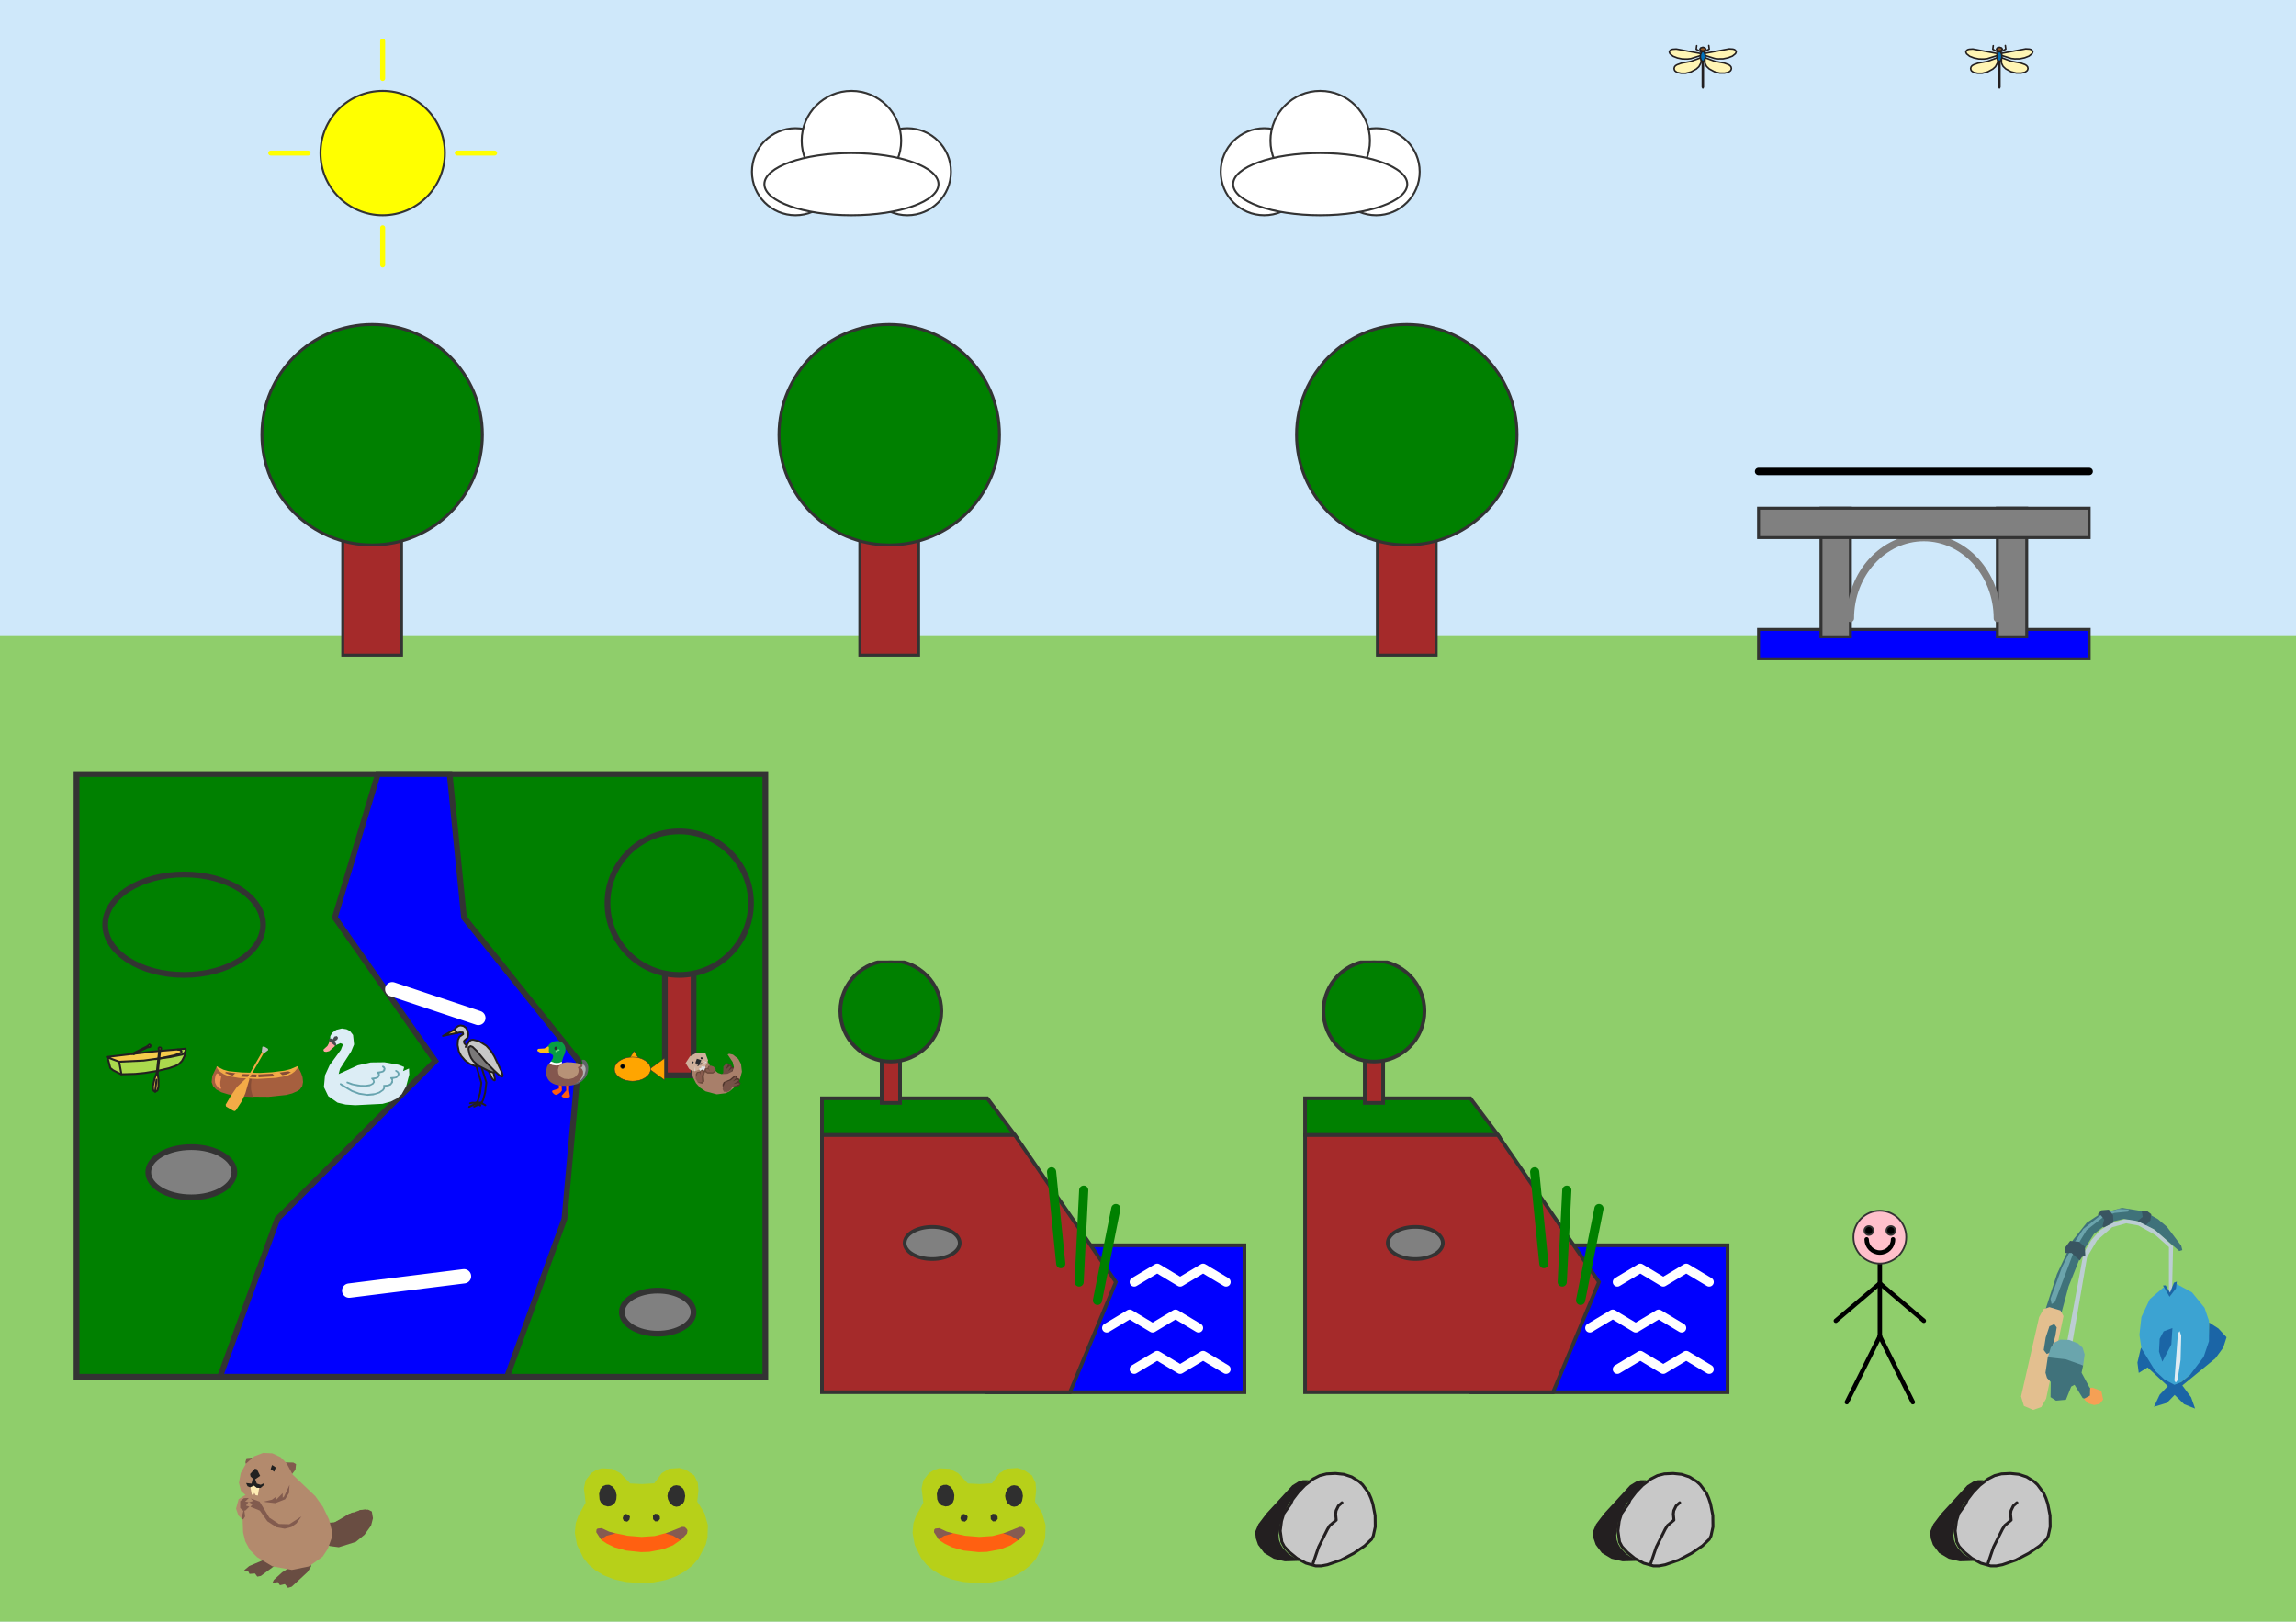
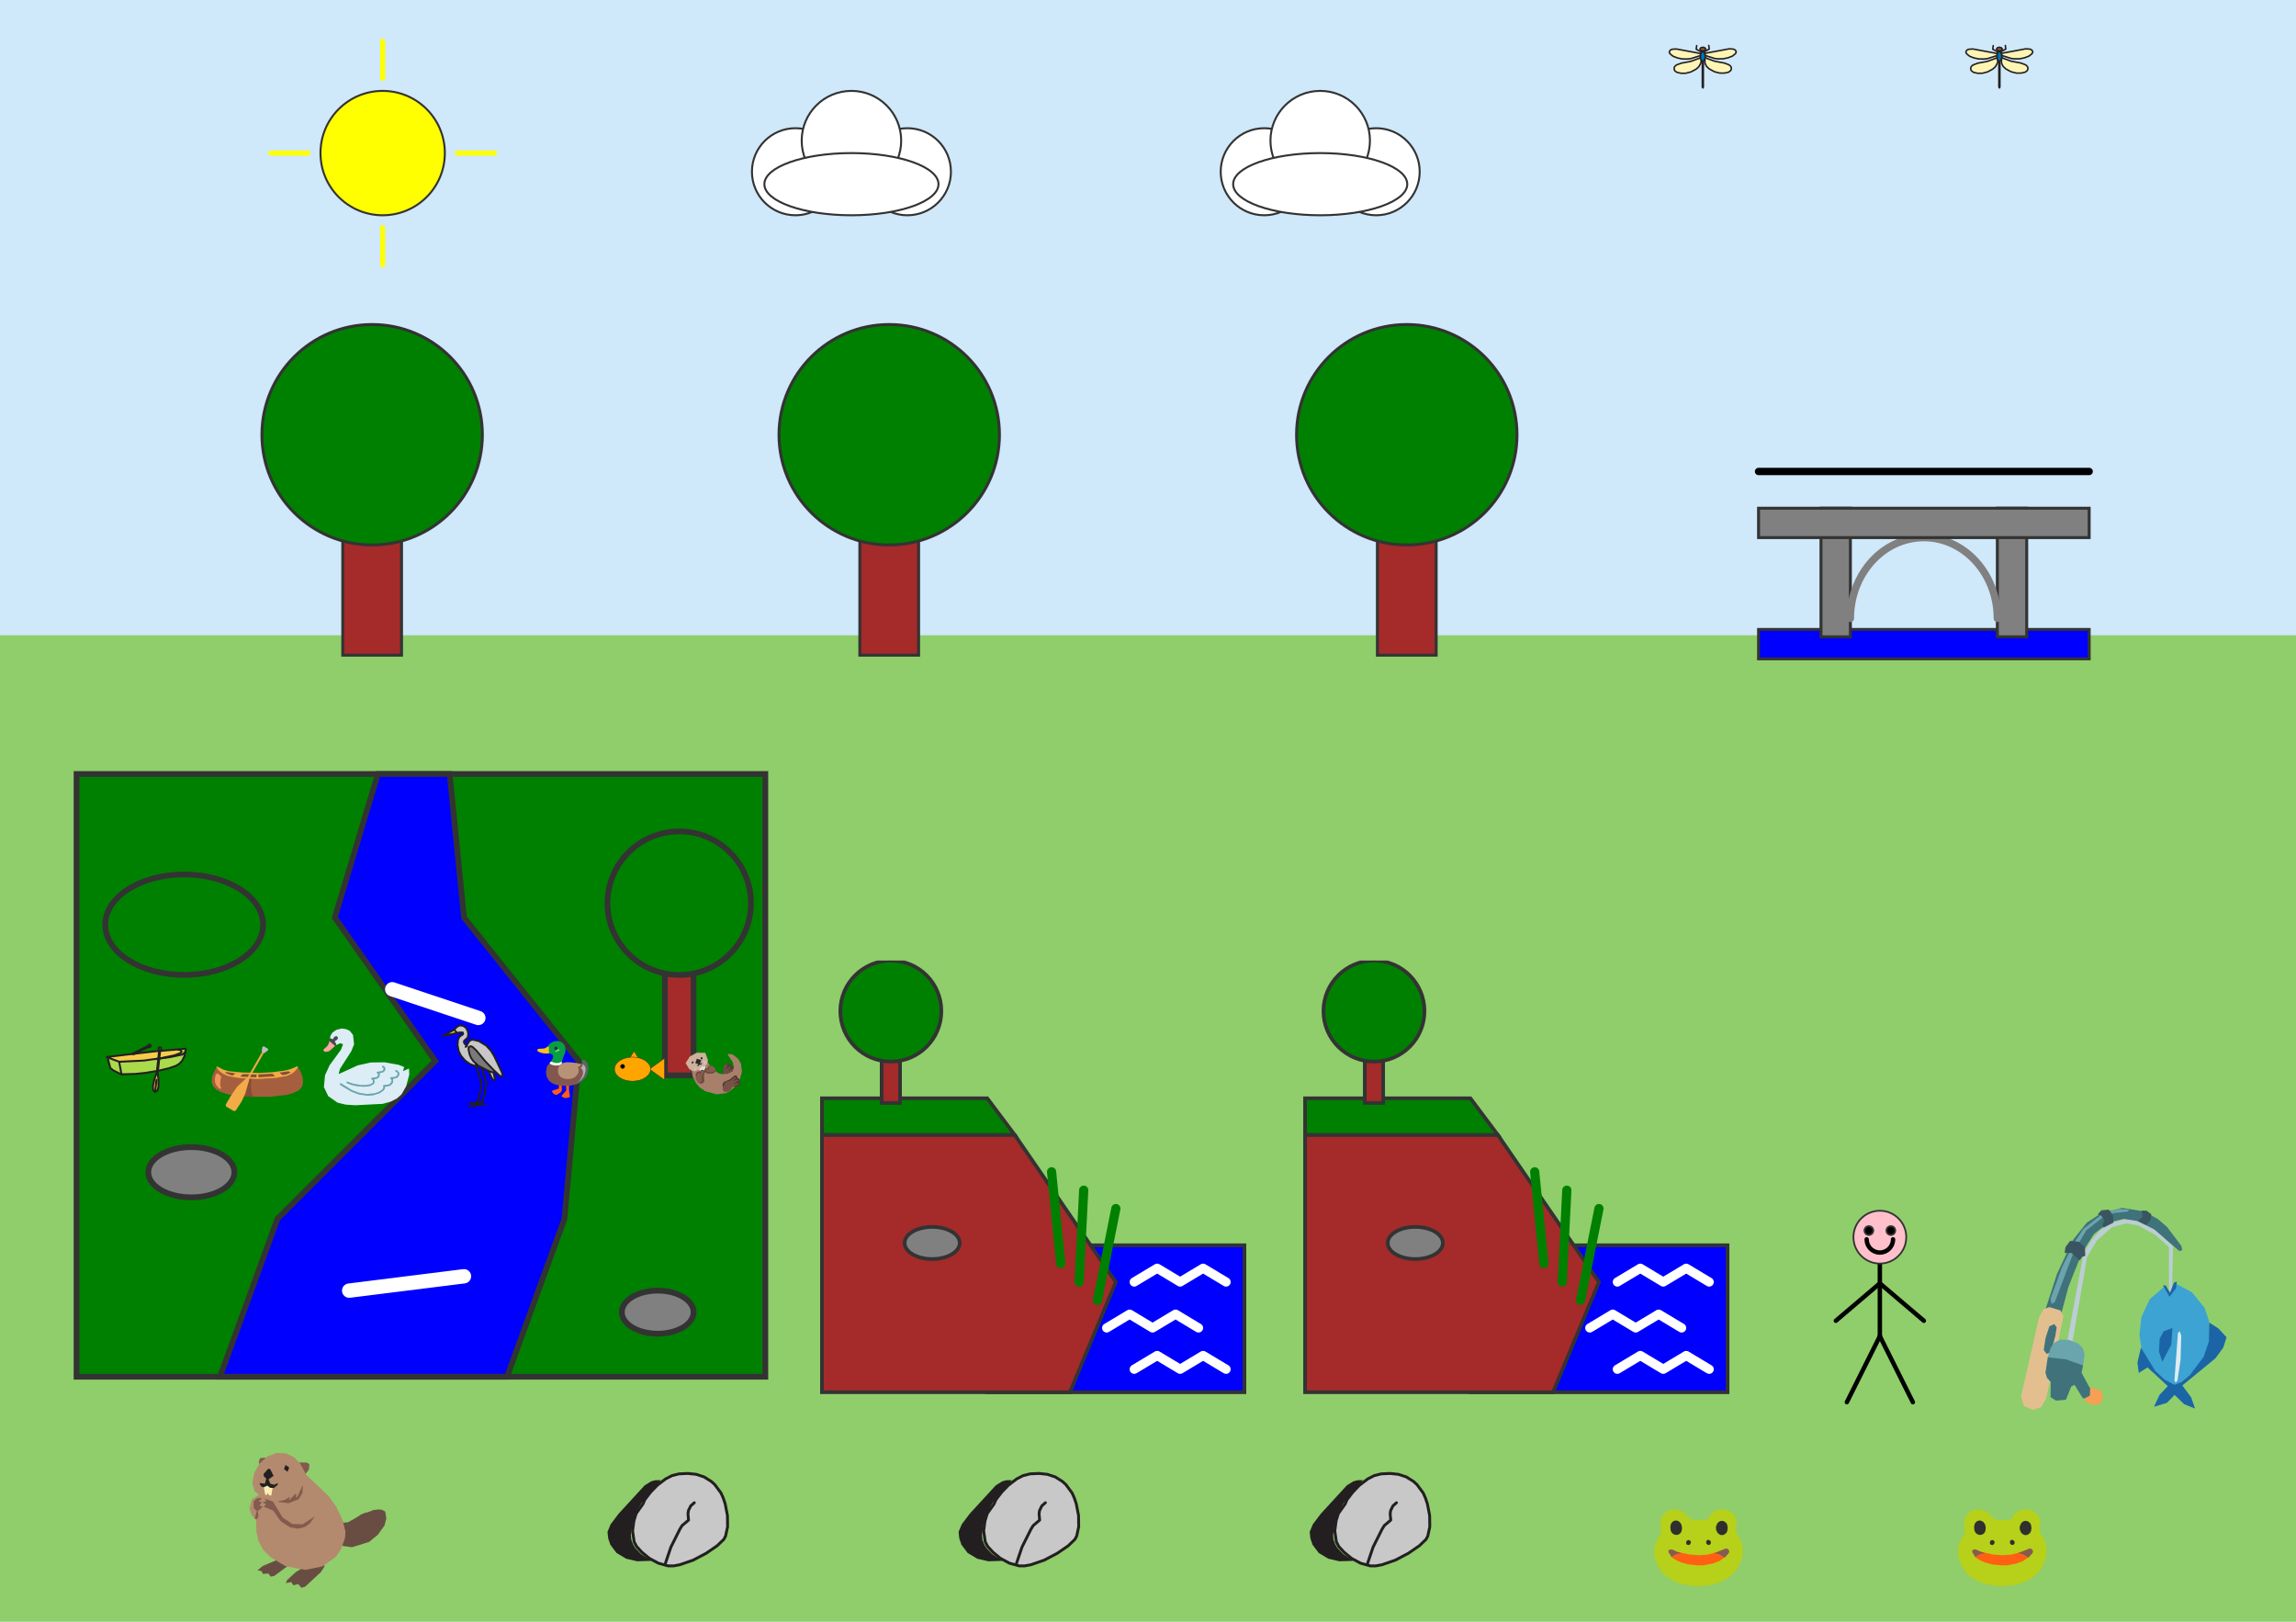
<svg xmlns="http://www.w3.org/2000/svg" viewBox="0 0 480 339" width="480" height="339">
  <rect width="480" height="339" fill="#cfe8fa" />
  <rect y="132.8" width="480" height="206.2" fill="#8fce6b" />
  <defs>
    <symbol id="o-sun" viewBox="0 0 100 100">
      <polyline points="50,5 50,20" fill="none" stroke="yellow" stroke-width="2" stroke-linecap="round" stroke-linejoin="round" />
      <polyline points="50,80 50,95" fill="none" stroke="yellow" stroke-width="2" stroke-linecap="round" stroke-linejoin="round" />
      <polyline points="5,50 20,50" fill="none" stroke="yellow" stroke-width="2" stroke-linecap="round" stroke-linejoin="round" />
      <polyline points="80,50 95,50" fill="none" stroke="yellow" stroke-width="2" stroke-linecap="round" stroke-linejoin="round" />
      <ellipse cx="50" cy="50" rx="25" ry="25" fill="yellow" stroke="#333" stroke-width="0.8" />
    </symbol>
    <symbol id="o-cloud" viewBox="0 0 100 100">
      <ellipse cx="27.5" cy="57.5" rx="17.5" ry="17.5" fill="white" stroke="#333" stroke-width="0.8" />
      <ellipse cx="72.5" cy="57.5" rx="17.5" ry="17.5" fill="white" stroke="#333" stroke-width="0.8" />
      <ellipse cx="50" cy="45" rx="20" ry="20" fill="white" stroke="#333" stroke-width="0.8" />
      <ellipse cx="50" cy="62.5" rx="35" ry="12.5" fill="white" stroke="#333" stroke-width="0.8" />
    </symbol>
    <symbol id="o-dragonfly" viewBox="0 0 100 100">
      <polygon points="50,24.2 52.3,24.7 53.7,25.9 53.8,27.1 52.7,28.4 49.3,29.1 47.7,28.7 46.3,27.5 46.1,26.3 46.8,25.2" fill="#9C5C25" />
      <polygon points="50.6,44.3 50.6,76.2 50,77.4 49.3,76.2 49.3,44.3 50,43.1" fill="#0071BC" />
      <polygon points="53.2,35.1 53.1,38.2 52.2,41 50.6,42.7 49.1,42.5 47.6,40.8 46.7,37.6 46.8,34.1 47.9,31.1 49.3,29.8 51.2,30.1 52.6,32.3" fill="#0071BC" />
      <polygon points="46.9,32.4 46.7,35.2 43.1,36.6 34.2,39.1 25.3,39.6 18.9,38.8 12.9,36.9 8.1,33.9 6.1,30.5 7.1,28.4 8.4,27.4 10.4,26.8 15.3,26.5" fill="#FFF5B4" />
      <polygon points="47.9,41.3 47,45.9 44.8,49.6 41.4,52.7 34.6,56.4 27.6,58.2 21.4,58.2 16.1,57 13.5,55.1 12.8,53.8 12.4,52.1 12.9,50 14.2,48.3 19,45.9 34.3,42.7 46.5,38.2" fill="#FFF5B4" />
      <polygon points="52.6,40 53.2,38 65.4,42.5 80.7,45.7 85.4,48.1 86.8,49.8 87.3,51.9 86.9,53.6 86.1,54.9 83.6,56.8 78.3,58 72.1,58 65.1,56.2 58.3,52.5 54.8,49.2 52.7,44.9" fill="#FFF5B4" />
      <polygon points="91.3,27.2 92.6,28.2 93.6,30.3 91.6,33.7 88.6,35.8 84.9,37.4 76.6,39.3 67.7,39.2 59.9,37.5 53.2,35.1 52.6,32.3 81.6,26.6 87,26.3" fill="#FFF5B4" />
      <polyline points="52.8,32.2 84.4,26.3 89.3,26.6 91.3,27.2 92.6,28.2 93.6,30.3 92.6,32.6 88.6,35.8 82.9,38 76.6,39.3 69.9,39.4 65.5,38.9 53.1,35" fill="none" stroke="#231F20" stroke-width="2" stroke-linecap="round" stroke-linejoin="round" />
      <polyline points="53.2,38 65.4,42.5 77.7,44.8 83.3,46.8 85.4,48.1 86.8,49.8 87.3,51.9 86.9,53.6 86.1,54.9 83.6,56.8 78.3,58 72.1,58 65.1,56.2 58.3,52.5 54.8,49.2 52.7,44.9 52.7,40" fill="none" stroke="#231F20" stroke-width="2" stroke-linecap="round" stroke-linejoin="round" />
      <polyline points="53.9,26.7 52.7,28.4 50,29.1 47.2,28.4 46.1,26.7 47.2,25 50,24.2 52.7,25 53.9,26.7" fill="none" stroke="#231F20" stroke-width="2" stroke-linecap="round" stroke-linejoin="round" />
      <polyline points="52.2,30 58.3,26.6 57.7,21.9" fill="none" stroke="#231F20" stroke-width="2" stroke-linecap="round" stroke-linejoin="round" />
      <polyline points="46.9,32.4 15.3,26.5 10.4,26.8 8.4,27.4 7.1,28.4 6.1,30.5 7.1,32.8 11.1,36 16.8,38.2 23.1,39.5 29.8,39.6 34.2,39.1 46.6,35.2" fill="none" stroke="#231F20" stroke-width="2" stroke-linecap="round" stroke-linejoin="round" />
      <polyline points="46.5,38.2 34.3,42.7 22,45 16.4,47 14.2,48.3 12.9,50 12.4,52.1 12.8,53.8 13.5,55.1 16.1,57 21.4,58.2 27.6,58.2 34.6,56.4 41.4,52.7 44.8,49.6 47.4,44.8 47.9,41.1" fill="none" stroke="#231F20" stroke-width="2" stroke-linecap="round" stroke-linejoin="round" />
      <polyline points="47.5,30.2 41.3,26.8 41.9,22.1" fill="none" stroke="#231F20" stroke-width="2" stroke-linecap="round" stroke-linejoin="round" />
      <polyline points="53.2,35.1 53.1,38.2 52.2,41 50.6,42.7 49.1,42.5 47.6,40.8 46.7,37.6 46.8,34.1 47.9,31.1 49.3,29.8 51.2,30.1 52.6,32.3 53.2,35.1" fill="none" stroke="#231F20" stroke-width="2" stroke-linecap="round" stroke-linejoin="round" />
      <polyline points="50.6,76.2 50,77.4 49.3,76.2 49.3,44.3 50,43.1 50.6,44.3 50.6,76.2" fill="none" stroke="#231F20" stroke-width="2" stroke-linecap="round" stroke-linejoin="round" />
    </symbol>
    <symbol id="o-tree" viewBox="0 0 100 100">
      <rect x="42" y="55" width="16" height="40" fill="brown" stroke="#333" stroke-width="0.8" />
      <ellipse cx="50" cy="35" rx="30" ry="30" fill="green" stroke="#333" stroke-width="0.8" />
    </symbol>
    <symbol id="o-bridge" viewBox="0 0 100 100">
      <rect x="5" y="88" width="90" height="8" fill="blue" stroke="#333" stroke-width="0.8" />
      <rect x="22" y="55" width="8" height="35" fill="grey" stroke="#333" stroke-width="0.8" />
      <rect x="70" y="55" width="8" height="35" fill="grey" stroke="#333" stroke-width="0.8" />
      <path d="M30 85 A20 22 0 0 1 70 85" fill="none" stroke="grey" stroke-width="2" stroke-linecap="round" stroke-linejoin="round" />
      <rect x="5" y="55" width="90" height="8" fill="grey" stroke="#333" stroke-width="0.8" />
      <polyline points="5,45 95,45" fill="none" stroke="black" stroke-width="2" stroke-linecap="round" stroke-linejoin="round" />
    </symbol>
    <symbol id="o-river" viewBox="0 0 100 100">
      <rect x="2" y="10" width="96" height="84" fill="green" stroke="#333" stroke-width="0.8" />
      <polygon points="44,10 38,30 52,50 30,72 22,94 62,94 70,72 72,50 56,30 54,10" fill="blue" stroke="#333" stroke-width="0.8" />
      <polyline points="46,40 58,44" fill="none" stroke="white" stroke-width="2" stroke-linecap="round" stroke-linejoin="round" />
      <polyline points="40,82 56,80" fill="none" stroke="white" stroke-width="2" stroke-linecap="round" stroke-linejoin="round" />
      <ellipse cx="18" cy="65.5" rx="6" ry="3.5" fill="grey" stroke="#333" stroke-width="0.8" />
      <ellipse cx="83" cy="85" rx="5" ry="3" fill="grey" stroke="#333" stroke-width="0.8" />
      <rect x="84" y="36" width="4" height="16" fill="brown" stroke="#333" stroke-width="0.8" />
      <ellipse cx="17" cy="31" rx="11" ry="7" fill="green" stroke="#333" stroke-width="0.8" />
      <ellipse cx="86" cy="28" rx="10" ry="10" fill="green" stroke="#333" stroke-width="0.8" />
    </symbol>
    <symbol id="o-rowing_boat" viewBox="0 0 100 100">
      <polygon points="65.2,31.5 65.3,32.6 64.3,34.6 63.2,34.7 62.7,31.6 63.9,30.9" fill="#F6CC4B" />
      <polygon points="54.4,28.9 54.4,29.9 53.7,30.6 51,31 38.1,37.4 35.2,37.7 50.6,30 52.7,28 53.7,28" fill="#F6CC4B" />
      <polygon points="61.7,75.1 60.1,76.6 58.3,76.5 57,75 56.7,72.5 57.9,65.7 60.6,57.9 60.9,55.4 62,55.2 61.7,58 62.6,69" fill="#F6CC4B" />
      <polygon points="82.5,33.1 84.7,33.4 86.1,34.3 86.3,36.1 85.1,37.1 77.1,39.7 63.4,42.5 64.3,34.6" fill="#F6CC4B" />
      <polygon points="38.1,37.4 63.2,34.7 62.3,42.6 51.5,44.1 39.6,45.2 21.8,45.8 9.8,41.3 9.7,40.8" fill="#F6CC4B" />
      <polygon points="90.4,35.5 88.7,37.6 85.6,38.9 63.3,42.7 77.1,39.7 85.1,37.1 86.3,36.1 86.1,34.3 84.7,33.4 82.5,33.1 90.5,32.3" fill="#ABDA4D" />
      <polygon points="21.9,46.2 23.9,58.8 17.2,55.6 13.3,53 11.6,49 9.8,41.3 21.9,45.8" fill="#ABDA4D" />
      <polygon points="62.3,42.8 60.9,55.4 41.6,58.1 24.2,58.8 21.9,45.8 42.7,45" fill="#ABDA4D" />
      <polygon points="90.4,35.5 89.7,39.2 88.2,42.9 85.7,46.5 83.1,48.6 75.1,52 62,55.2 63.3,42.7 85.6,38.9 88.7,37.6" fill="#ABDA4D" />
      <polyline points="24.2,58.6 21.9,46.2" fill="none" stroke="#231F20" stroke-width="2" stroke-linecap="round" stroke-linejoin="round" />
      <polyline points="90.4,35.3 89.4,40.1 87,44.8 84.1,47.9 80.6,50 73.5,52.5 62,55.2 48.4,57.4 38.4,58.4 23.9,58.8 15.7,54.7 12.7,52.3 9.8,41.3 21.8,45.8 47.3,44.6 65.3,42.1 79,39.2 85.9,36.6 86.4,35.2 85.3,33.7 81.9,33.1 57.3,35.2 9,40.9" fill="none" stroke="#231F20" stroke-width="2" stroke-linecap="round" stroke-linejoin="round" />
      <polyline points="82.5,33.1 90.5,32.3 90.7,34 90.2,35.9 87.4,38.3 74.6,41 59.4,43.1" fill="none" stroke="#231F20" stroke-width="2" stroke-linecap="round" stroke-linejoin="round" />
      <polyline points="59.1,76.8 57.8,76.1 57,75 56.8,71.2 58.4,63.6 60.7,57.5 63.2,34.9 62.6,31.8 63.6,30.9 65,31.3 65.4,32.4 64.2,34.9 61.7,57.7 62.5,64.1 62.5,71.9 61.4,75.6 59.1,76.8" fill="none" stroke="#231F20" stroke-width="2" stroke-linecap="round" stroke-linejoin="round" />
      <polyline points="59.1,76.8 60.5,64.4" fill="none" stroke="#231F20" stroke-width="2" stroke-linecap="round" stroke-linejoin="round" />
      <polyline points="35.2,37.7 50.6,30 53.2,27.9 54.5,29 53.9,30.5 51,31 36.9,38" fill="none" stroke="#231F20" stroke-width="2" stroke-linecap="round" stroke-linejoin="round" />
    </symbol>
    <symbol id="o-canoe" viewBox="0 0 100 100">
      <polygon points="91.5,50.4 84.5,53.4 78.3,55 65.1,56.7 52.6,57.4 33.9,56.9 20.5,55.6 14.8,54 8.1,50.6 7.9,52.7 9.5,57.5 13.1,60.8 16.1,62.2 24.2,64.1 34.3,65.4 52.3,66.3 71.8,64.6 83.1,61.9 86.6,60.3 90.8,56.9 92.1,53.7" fill="#F3AB47" />
      <polygon points="96.8,61.8 95.3,57.5 91.8,50.6 89,54.2 85.8,56.7 77.9,60.1 66.6,61.8 49.9,62.8 33.5,62.1 22.6,60.6 14.5,57.1 11.1,54.4 8.1,50.6 3.4,60.5 2.7,66.9 4.2,71.1 7.4,74.5 12.8,77.4 20.3,79.7 37.1,81.9 61.8,82.1 79.8,80.2 86,78.6 91.9,76 94,74.5 96.5,71 97.3,66.8" fill="#A65F3E" />
      <polygon points="12.7,61.2 11.6,66.9 11.7,70.4 12.6,73.3 11.9,74 9.5,72.6 7.4,69.9 6.3,67.5 6,64.2 6.7,60.1 8,57.9 9.3,58" fill="#F29657" />
      <polygon points="41.2,63.1 35.4,81.8 46.2,82.3 44.8,80.1 43.5,74.6 43.4,69.4 44.1,63.3" fill="#874D36" />
      <polygon points="49.8,59 33.3,58.5 17.7,56.4 15.6,58 23,60.3 36.5,62.2 50,62.7 69.2,61.5 77.6,60 85.6,57.3 82.1,55.7 65.3,58.2" fill="#874D36" />
      <polygon points="27.8,96.1 34,86.5 37.6,78.4 41.8,63.7 39.2,62.2 28.9,71.9 22.2,81.7 17.2,90.3 17.7,92.2 25.1,96.5 26.6,96.9" fill="#F3AB47" />
      <polyline points="23.3,92.7 56.8,34.5" fill="none" stroke="#F3AB47" stroke-width="2" stroke-linecap="round" stroke-linejoin="round" />
      <polygon points="55,32.1 55.2,30.4 56.8,29.9 60.9,32.3 61.3,33.7 57.1,37 54.5,35.5" fill="#BDBDBD" />
      <polygon points="91.8,50.6 91.3,50.5 89.7,53.1 87.2,55.5 80.4,58.9 68.9,60.9 49.9,62 34,61.3 22.8,59.8 14.9,56.7 11.5,54.3 8.1,50.6 7.8,51.1 8.8,53.2 11.6,56.2 15,58.5 19.6,60.5 30.9,62.6 49.9,63.6 69.2,62.5 80.4,60.5 85.2,58.4 88.4,56.1 91.3,52.8" fill="#F3AB47" />
      <polygon points="51.3,62.2 48.9,62.2 49.3,58.7 51,58.7" fill="#F3AB47" />
      <polygon points="31.9,61.5 23.8,60.8 27.4,57.5 35.3,58.1" fill="#F3AB47" />
      <polygon points="68.7,61.4 76.2,60.1 72.9,56.9 65.2,57.7" fill="#F3AB47" />
    </symbol>
    <symbol id="o-swan" viewBox="0 0 100 100">
      <polygon points="28.5,10.1 32.2,11.9 35.6,16.3 36.7,26.5 33.6,34 21.5,52.8 20.1,58.4 40.7,49 54.7,45.9 69.4,45.7 84.6,48.4 90.7,50.8 89.5,55.2 95.9,52.4 96.2,58.9 92.9,71.4 88,80.1 83,84.6 76.2,88.1 67.4,90.5 38,92 27.6,91.3 18.9,89.2 8.9,82.2 4.2,72.4 5.4,59.7 10.4,48.8 22.5,32.3 24.8,26.4 22,25.1 16.8,27.4 10.9,21.4 11.1,17.5 13.3,13.8 17.5,10.8 23.5,9.3" fill="#DCEDF5" />
      <polygon points="10.2,22.6 9.5,25.3 8,28.1 3.8,31.9 3.8,33.2 4.7,34.2 6.7,34.5 9.9,33.7 16.4,28 14,22.5" fill="#FEA6A4" />
      <polygon points="15.9,23 17.5,26.2 17.2,27.8 16.3,28.1 10.5,23.2 9.6,21.7 9.6,20.8 11.6,20 13.9,20.9 15.5,18.1 18,17.5 19.2,18.7 19.2,20.2 18.3,21.5" fill="#464B4E" />
      <polygon points="47.5,72.1 40.5,71.6 34,70.2 28.6,68.1 28.6,66.7 29.5,66.5 36,68.8 43.7,70.1 49.1,70.2 54.3,69.3 56.3,68.1 57.2,66.9 57,65.5 55.2,63.5 55.3,62.5 59.9,61.9 61.6,61.2 62.8,59 61.1,57 61.2,56 66.2,55.2 67.9,54.5 68.6,52.3 67,50.9 66.8,49.9 67.9,49.3 69.7,50.5 70.6,52.6 70,54.9 68.2,56.5 64.3,57.5 64.5,60.2 63,62.5 61.1,63.5 58.3,64.1 59.1,67.1 57.6,69.4 53.6,71.5" fill="#68A4AF" />
      <polygon points="51.3,81.8 42,80.5 34.2,77.6 23.3,71.2 21.3,69.6 21.5,68.4 22.6,68.3 34.8,75.8 42.4,78.6 50.7,79.9 59.1,79 63.2,77.6 67.1,75.1 68.2,73.2 68.1,70.2 73.3,69.8 76.1,68.2 77.2,65.2 75.7,62.8 75.9,61.8 81.2,61.4 83.7,59 83.4,57.1 81,55.3 81.1,54.2 82.4,54.1 84.8,55.9 85.7,58 85,60.5 82.8,62.7 78.7,63.6 78.7,67.6 76.4,70.5 73.6,71.6 70.1,72 69.9,74.1 68.6,76.1 64.4,79.1 57.4,81.3" fill="#68A4AF" />
    </symbol>
    <symbol id="o-heron" viewBox="0 0 100 100">
      <polygon points="42.3,27.6 45.9,22.6 49.4,21.4 55.8,22.9 63.8,27.9 68.7,33.3 72.4,39.4 79.9,54.9 81.1,60.8 78.8,60.4 74.1,56.4 60.9,42.7 51.7,31.6 47.7,28.4 44.7,29.7 45.4,36.2 48.1,42.3 52.5,47.3 53,49.8 45.8,47.4 37.7,40.4 33.7,32.6 32.9,24.5 34.4,18.7 38.6,15.7 38.8,14.4 37.3,13.4 32.2,14.1 29.4,10.5 32,7.7 34.8,6.2 38,6.2 41.1,7.8 43.4,11 44.2,14.2 43.6,19.2 39.5,23.5" fill="#C8C8C8" />
      <polygon points="71.4,56.6 66.4,55.3 59.7,52.1 54.5,48.9 50.6,45.5 47.4,41.1 45.8,37.5 44.6,32 44.9,29.2 46.7,28.3 47.7,28.4 51.7,31.6 60.9,42.7 73.5,55.8 72.8,56.5" fill="#7A7878" />
      <polygon points="72.7,61.9 72.8,65.1 70.7,64.1 68.1,59.7 66.4,55.3 71.4,56.6" fill="#C8C8C8" />
      <polygon points="29.6,11 32.2,14.1 17,17.3 29.4,10.5" fill="#F6CC4B" />
      <polyline points="43,28.2 40.2,25.5 39.5,23.5 40,22.4 43.6,19.2 44.3,15.9 43.9,12.5 42,8.7 39.1,6.6 36,6 33.8,6.5 31.2,8.3 29.4,10.5 17,17.3 35.1,13.5 38.4,13.6 38.8,15.4 34.8,18.2 33.2,21.6 32.8,27.2 34.1,33.9 36.6,38.8 41,43.9 45.8,47.4 52.4,50" fill="none" stroke="#231F20" stroke-width="2" stroke-linecap="round" stroke-linejoin="round" />
      <polyline points="41.5,29.2 45.4,23 47.2,21.7 49.4,21.4 55.8,22.9 63.8,27.9 68.7,33.3 72.4,39.4 80.4,56.2 81.3,59.2 80.9,61.1 79.8,61 77.4,59.4 71.8,54.2 62.5,44.5 53.2,33.2 48.9,29.1 46.7,28.3 44.7,29.7 44.6,32 45.8,37.5 47.4,41.1 49.7,44.4 55.3,49.5 67,55.5 71,56.6 73.2,56.3" fill="none" stroke="#231F20" stroke-width="2" stroke-linecap="round" stroke-linejoin="round" />
      <polyline points="66.4,55.4 69.4,62.2 70.7,64.1 72.2,65.2 72.8,65.1 73.1,64 71.4,56.6" fill="none" stroke="#231F20" stroke-width="2" stroke-linecap="round" stroke-linejoin="round" />
      <polyline points="53.7,89.5 48.5,89.3 46.2,89.9" fill="none" stroke="#231F20" stroke-width="2" stroke-linecap="round" stroke-linejoin="round" />
      <polyline points="53.1,89.9 54.7,87.1 57.1,78.5 58.4,67.8 52.3,47.6" fill="none" stroke="#231F20" stroke-width="2" stroke-linecap="round" stroke-linejoin="round" />
      <polyline points="45.2,93.8 53.1,89.9" fill="none" stroke="#231F20" stroke-width="2" stroke-linecap="round" stroke-linejoin="round" />
      <polyline points="52.7,90.3 55.1,90.9 57.3,92.3" fill="none" stroke="#231F20" stroke-width="2" stroke-linecap="round" stroke-linejoin="round" />
      <polyline points="59.1,89.2 53.7,89 51.6,89.6" fill="none" stroke="#231F20" stroke-width="2" stroke-linecap="round" stroke-linejoin="round" />
      <polyline points="58.5,89.6 60.3,86.3 62.5,78.2 63.8,67.5 58.9,52" fill="none" stroke="#231F20" stroke-width="2" stroke-linecap="round" stroke-linejoin="round" />
      <polyline points="50.6,93.5 58.5,89.6" fill="none" stroke="#231F20" stroke-width="2" stroke-linecap="round" stroke-linejoin="round" />
      <polyline points="58.1,90 60.2,90.5 62.7,92" fill="none" stroke="#231F20" stroke-width="2" stroke-linecap="round" stroke-linejoin="round" />
      <polyline points="29.6,11 32.3,14.2" fill="none" stroke="#231F20" stroke-width="2" stroke-linecap="round" stroke-linejoin="round" />
    </symbol>
    <symbol id="o-duck" viewBox="0 0 100 100">
      <polygon points="28,38 31.5,32 32.1,28.2 30.8,26 24.5,22.7 22.8,13.6 23.5,11.5 26.7,7.7 32.7,4.1 38.4,3.2 41.4,3.5 46.2,5.3 48.1,6.8 50.9,10.4 52.4,14.6 52.6,18.8 51.8,23.3 48.8,30.2 45.9,39.7 36.5,41.6 28.6,39.9" fill="#089E42" />
      <polygon points="41.6,75.4 41.6,82.1 31.4,85.4 30.4,86.3 30.4,87.6 31.4,89.3 33.3,91.2 35.8,92.6 37.9,92.7 40.6,91.2 44.6,88.3 46.6,85.5 46.2,76.1" fill="#FF5D10" />
      <polygon points="53.5,77.5 53.9,85.3 46.1,94.1 46.3,95 47.9,96.6 52.4,98.1 57.6,97.2 59.4,96.2 59.9,94.9 58.4,85.3 58.5,74" fill="#FF5D10" />
      <polygon points="77.1,42.6 79,41.9 80.4,40.6 80.8,38.6 79.5,36 79.8,35.1 81.4,34.4 83.6,34.6 85.5,35.7 87.7,38.2 89.1,40.8 90.4,46.4 90.2,52.1 88.7,58.1 86.1,63.4 80.1,69.9 72.6,74.5 65.1,76.4 56.2,77" fill="#5E6367" />
      <polygon points="66.9,43.5 77.4,41.4 81.7,42.2 83.6,43.5 85,45.6 85.9,48.5 85.9,52.5 83.7,60.5 81.2,64.6 78.4,67.7 74.8,70.4 71.6,71.8 64,73.4 65.5,50.1" fill="#B0B0B1" />
      <polygon points="5.6,19.6 9.2,21.9 15.2,23.7 21.2,24.2 25.8,23.7 24.9,20.1 25.1,14.1 24,12.2 17.6,15.7 7.3,16.3 6.2,17.5" fill="#FFBF18" />
      <polygon points="39.2,16.2 37.9,18.1 35.7,18.2 34.1,16.6 34.2,14.2 35.5,12.8 37.8,12.8 39.1,14.1" fill="#2D2B33" />
      <polygon points="39.8,20 42.2,19.3 43,18.4 42.2,17.2 40.2,17.2 36.6,19.1 35.5,21.1 36.8,21.8" fill="#73DF86" />
      <polygon points="25.9,40.3 27.8,43.8 30.1,45.7 33.7,46.6 36,46.4 40.9,45.2 46.5,42.6 46.6,37.6 41.8,39.5 37.8,39.9 33.6,39.3 28.5,37.3" fill="#FFFFFF" />
      <polygon points="20.3,54 20.5,58.5 21.5,62.6 23.1,66.1 25.3,69.2 28.2,71.8 31.7,73.9 35.8,75.6 45.4,77.6 56.9,77.6 62.1,76.7 66.6,75.2 73.7,71 76.3,68.5 79.9,63.1 81.6,58 81.7,53.9 80.1,50 77.6,48.1 80.5,45.6 81,42.2 80.5,40.7 71.7,41.3 55.4,40.6 48.2,41.2 41.9,43.7 36.5,44 30.4,43 28,41.9 26.1,40.1 23.3,43.3 21.7,46.6" fill="#84574E" />
      <polygon points="40.6,57.1 42.3,60.5 44.9,63.3 50.6,65.9 58.2,66.6 65.3,64.9 69,62.6 72.9,58.1 74.1,54.9 74.4,51.9 73.9,48.8 72.9,47 76.8,44.4 77.8,41.7 71.9,40 62.1,38.8 54.5,38.5 48,39.8 44.5,42 41.2,46.4 40,51" fill="#B79277" />
    </symbol>
    <symbol id="o-fish" viewBox="0 0 100 100">
      <polygon points="68,50 93,32 93,68" fill="orange" stroke="#333" stroke-width="0.8" />
      <polygon points="42.5,20 50,32 35,32" fill="orange" stroke="#333" stroke-width="0.8" />
      <ellipse cx="40" cy="50" rx="30" ry="20" fill="orange" stroke="#333" stroke-width="0.8" />
      <ellipse cx="23.5" cy="45.5" rx="3.5" ry="3.5" fill="black" stroke="#333" stroke-width="0.8" />
    </symbol>
    <symbol id="o-otter" viewBox="0 0 100 100">
      <polygon points="62.6,59.5 65.8,56.3 66.1,45.6 71.5,40.2 78.9,43.9 79.3,46.4 84.6,50.8 82.7,57.5 74.4,61 62.6,65.2" fill="#6E4D44" />
      <polygon points="69.8,41 73.8,42.5 69.8,50.8 77.3,44.3 78.3,46.5 74,53.3 80.6,48.3 81.9,50 78.4,56.6 81.5,54.7 83.7,49.4 82.9,46.7 79.6,46.6 79.5,43.4 75.6,42.5 74.1,40.1" fill="#50362D" />
      <polygon points="36.6,38.3 12.9,50.3 15.6,63.4 20.7,73.3 27.3,80.7 36.4,86.8 55.2,91.8 70,89.9 76.8,86.6 84.2,80.1 93.6,66.5 96.9,54.3 95.4,41.5 90.9,33.1 81.9,25.9 75.8,24.5 73.1,25.6 81.5,38.2 83.6,46.9 81.2,53.7 72.9,57.8 63.5,58.3 57.1,56.3 45.1,46.4 39.6,36.8" fill="#A87F6A" />
      <polygon points="9.1,49.4 13.8,52.7 20.6,52.9 31.1,48.5 37,43.9 40.7,35.5 36.1,22.9 21.7,22.8 10.6,28.9 3.4,39.9" fill="#CFB09B" />
      <polygon points="34.7,53.5 36.6,49.4 35.6,44.5 32.9,46.4 29.9,44.9 29.1,48.4 26.2,48.5 26.2,50.9 29,53.7" fill="#E0DFE2" />
      <polygon points="40.6,46.8 45.2,44.1 50.1,45.9 53.4,50.2 52.3,54 49.1,56.1 41.8,56.2 35.9,53.2 33.9,54.6 32.7,60.5 32.8,70.1 28.6,73.2 24.1,72.9 19.9,65.5 21.7,56.5 27.4,54.7 30.3,51.5 34.8,53.1 37.1,48.8 40.6,49" fill="#875B4E" />
      <polygon points="20.7,64 23.6,56.2 26.9,56 27.7,59.4 29,53.1 32.9,53 33.4,57.8 30,60.6 31,71 23.8,72.4 30.8,74.3 34.6,70.3 33.6,61.5 35.6,54.7 39.7,57.3 48.9,57.3 52.8,54.5 53.6,50.9 48.4,55.2 39.4,54.8 36.9,51.9 38.1,49.4 41.2,50.1 44.1,53.5 41.3,48 43.9,44.4 41.8,44.4 39.9,48 35.4,48.9 34.6,52.4 30.6,50.7 27.3,53.8 22.2,54.7 20.2,58.6" fill="#6A493B" />
      <polygon points="14.9,36.8 13,39.5 15.1,41 17.1,38.4" fill="#27282D" />
      <polygon points="28.4,30.4 28.5,33.5 31.6,33.4 31.5,30.5" fill="#27282D" />
      <polygon points="22.1,32.7 19.5,40 24.4,41.6 24.1,43.5 21.4,43.2 24.1,45.2 26.6,42.7 29.8,42.6 30.8,40.3 29.6,38.8 29,41.4 27.4,40.6 29.5,35.1" fill="#27282D" />
      <polygon points="19.5,53.3 18.3,53.4 19.5,44.4" fill="#E2E2E4" />
      <polygon points="38,42.4 31.2,38.5 38.3,41.3" fill="#E2E2E4" />
      <polygon points="39.1,40 31.6,36.6 36.9,37.6" fill="#E2E2E4" />
      <polygon points="64.8,83.4 66,75.5 68.9,71.1 78.3,67.4 86,61 88.7,65.3 92,66.7 91.6,70.8 94.1,74 92.4,76.9 81.2,79.4 77.8,85.1 72.6,87.8 66.9,87.5" fill="#765247" />
      <polygon points="65,80.7 64.7,75.4 66.6,71.4 76.9,67.1 84.9,60.4 88.4,60.8 89.4,64.5 93,66.3 92.4,70.7 94.8,73.8 92.1,77.9 81.1,79.5 92.9,75 91.4,72.9 82.9,74.7 91.5,69 89.1,66.7 81.5,70.6 87.4,64.7 85.8,62.3 78.3,68.6 69.2,71.8" fill="#50362D" />
    </symbol>
    <symbol id="o-river_bank" viewBox="0 0 100 100">
      <rect x="40" y="62" width="56" height="32" fill="blue" stroke="#333" stroke-width="0.8" />
      <polygon points="4,30 40,30 46,38 4,38" fill="green" stroke="#333" stroke-width="0.8" />
      <polygon points="4,38 46,38 68,70 58,94 4,94" fill="brown" stroke="#333" stroke-width="0.8" />
      <rect x="17" y="16" width="4" height="15" fill="brown" stroke="#333" stroke-width="0.8" />
      <polyline points="72,70 77,67 82,70 87,67 92,70" fill="none" stroke="white" stroke-width="2" stroke-linecap="round" stroke-linejoin="round" />
      <polyline points="66,80 71,77 76,80 81,77 86,80" fill="none" stroke="white" stroke-width="2" stroke-linecap="round" stroke-linejoin="round" />
      <polyline points="72,89 77,86 82,89 87,86 92,89" fill="none" stroke="white" stroke-width="2" stroke-linecap="round" stroke-linejoin="round" />
      <ellipse cx="28" cy="61.5" rx="6" ry="3.5" fill="grey" stroke="#333" stroke-width="0.8" />
      <ellipse cx="19" cy="11" rx="11" ry="11" fill="green" stroke="#333" stroke-width="0.8" />
      <polyline points="56,66 54,46" fill="none" stroke="green" stroke-width="2" stroke-linecap="round" stroke-linejoin="round" />
      <polyline points="60,70 61,50" fill="none" stroke="green" stroke-width="2" stroke-linecap="round" stroke-linejoin="round" />
      <polyline points="64,74 68,54" fill="none" stroke="green" stroke-width="2" stroke-linecap="round" stroke-linejoin="round" />
    </symbol>
    <symbol id="o-person" viewBox="0 0 100 100">
      <polyline points="50,29 50,62" fill="none" stroke="black" stroke-width="2" stroke-linecap="round" stroke-linejoin="round" />
      <polyline points="50,38 30,55" fill="none" stroke="black" stroke-width="2" stroke-linecap="round" stroke-linejoin="round" />
      <polyline points="50,38 70,55" fill="none" stroke="black" stroke-width="2" stroke-linecap="round" stroke-linejoin="round" />
      <polyline points="50,62 35,92" fill="none" stroke="black" stroke-width="2" stroke-linecap="round" stroke-linejoin="round" />
      <polyline points="50,62 65,92" fill="none" stroke="black" stroke-width="2" stroke-linecap="round" stroke-linejoin="round" />
      <ellipse cx="50" cy="17" rx="12" ry="12" fill="pink" stroke="#333" stroke-width="0.8" />
      <ellipse cx="45" cy="14" rx="2" ry="2" fill="black" stroke="#333" stroke-width="0.8" />
      <ellipse cx="55" cy="14" rx="2" ry="2" fill="black" stroke="#333" stroke-width="0.8" />
      <path d="M44 18 A6 6 0 0 0 56 18" fill="none" stroke="black" stroke-width="2" stroke-linecap="round" stroke-linejoin="round" />
    </symbol>
    <symbol id="o-fishing_pole" viewBox="0 0 100 100">
      <polygon points="50.6,8.8 44.3,10.5 39.1,14 35.2,18.4 31.7,24.3 24.2,64.8 26.6,65.1 33.3,26.1 37.8,18.5 44.7,12.5 51.1,10.7 56.6,11.7 64.3,16 70.5,21.5 70.5,42.7 71.9,42.7 72.4,21.2 65.5,14.6 60.1,11.1 53.9,9" fill="#BCCDD3" />
      <polygon points="14.4,49.9 19.6,33.8 26.9,18.3 33.1,10.5 39.3,6.4 49.2,3.7 59.2,5.3 65.5,8.8 69.6,12.3 76.1,20.9 76.6,22.9 75.2,23.3 63.9,13.5 56.3,9.7 50,8.7 43.2,10.3 36.4,15.6 31,24.1 24.9,39.4 20.8,54.6" fill="#3F727A" />
      <polygon points="17.2,47.4 16.7,45 21.9,30.7 27.3,19.8 31.6,13.3 40.3,6.4 47.7,4.2 52.3,4.4 51.9,5.4 45.8,6 41,7.6 33.1,13.8 27.6,22.8 18.7,46.4" fill="#6BA4AC" />
      <polygon points="14.7,90.4 12.5,94.2 8.8,95.5 4.6,93.7 3.3,89.4 11.5,53.4 13.5,49.7 16.2,48.8 21.2,50.3 22.6,52.9" fill="#E3BF8F" />
      <polygon points="73.3,85.1 86.2,74.7 89.1,63.8 88.7,55 86.7,49.1 81,42.1 74,38.3 71,43.8 68.2,39.7 61.8,45.2 58,53.3 57.1,61.4 58.2,68.8 60.8,74.4 65.9,80.1" fill="#3CA3D2" />
      <polygon points="96.7,62.5 93,58.5 88.8,55.8 88.7,64.3 86.3,71.4 80.1,79.6 76.1,82.9 73,84.1 68.5,81.7 64.3,77.8 57.8,67.2 56.2,74 56.8,78.7 60.8,76.2 70,84.7 66.3,88.6 63.7,94.1 69.6,92.3 73.1,88.7 77.4,92.9 82.4,94.9 80.6,89.8 76.6,84.4 91.6,72.1 95.2,67.2" fill="#1B65A6" />
      <polygon points="72.1,58.3 68.1,59.8 66.3,63.2 66,69 67.5,73.6 71.6,65.8" fill="#1B65A6" />
      <polygon points="74.1,37.2 72.8,37.7 71,42.2 69,38.9 67.8,39 70.8,44.1 73.7,40.3" fill="#1B65A6" />
      <polygon points="75.4,59.7 74.6,60.7 73,82.2 73.6,83.1 74.4,82.1 75.8,72.8 76.1,61.8" fill="#E0ECF3" />
      <polygon points="18.4,56.5 19.5,58 18.9,61.8 16.9,69.2 15,70.1 13.6,68.3 14.5,62.6 16.2,57.5" fill="#40727B" />
      <polygon points="24.4,69 31.5,75.3 30.8,78.6 34.4,85.3 37.1,87.1 35,91.4 31.3,90.1 27.6,84.1 26.1,84.9 23.7,90.9 19.2,91.3 16.7,89.7 16.8,82.8 15.1,81 14.4,78.6 15.5,71.2" fill="#40727B" />
      <polygon points="40.6,90.8 39,92.8 36.5,93.3 33.8,92.5 31.8,90.5 34.6,89 34.7,85.5 35.8,85.4 39.8,86.9" fill="#F5A055" />
      <polygon points="25.1,63.7 29.2,65.3 31.3,67.3 32.2,70.3 31.5,75.3 23.6,72.5 15.5,71.6 16.8,67.2 18.5,64.9 21.1,63.6" fill="#6AA5AD" />
      <polygon points="25.6,18.7 23.5,21.5 23.1,24.2 26.3,24.2 30,27.6 31,26 32.5,25.5 32.3,21.4 29.6,19.1" fill="#395561" />
      <polygon points="38.1,6.7 39.8,4.8 43.2,4.5 45.1,7 45.3,10.4 40.9,12.6 40.3,12.1 41.1,9 39.6,7.1" fill="#395561" />
      <polygon points="58.1,4.9 60.4,5 62.5,6.6 62.1,9.4 60.1,11.5 56.3,9.6 58.6,7.8" fill="#395561" />
    </symbol>
    <symbol id="o-beaver" viewBox="0 0 100 100">
      <polygon points="60.6,65.5 68,68 74.1,68.8 85.9,65.1 92,60.1 96.6,53.7 97.9,48.6 97.1,43.9 94.5,42.6 89.4,42.8 80.7,45.9 71.4,51.4 68.2,51.7 63.9,50.4" fill="#694D42" />
      <polygon points="96.5,46.9 96.8,44.9 92.8,42.5 88,43.1 90,44 87.9,48.7 83.2,46.6 84.2,44.4 79.8,46.3 78.9,46.9 80.6,47.6 78.5,52.4 73.9,50.2 71.1,51.5 66.4,62.2 68.3,62.9 70.2,58.6 74.9,60.6 73.4,64 75.5,64 76.7,61.4 80.8,63.2 84,62 86,57.8 88.7,59 90.3,57.6 86.8,56 88.9,51.3 93.7,53.4 94.7,51.7 89.7,49.5 91.8,44.8" fill="#694D42" />
      <polygon points="13.6,6.4 9.8,6.7 9,9.6 9.8,12 13.8,8.7" fill="#825B4E" />
      <polygon points="44.9,79.7 34.6,86.3 28.8,91.6 27.8,93.8 31.6,93.1 33.1,95.3 36.5,94.5 38.7,97.1 41.3,96.3 52.3,86.1 54.8,82.2 54.2,79" fill="#694D42" />
      <polygon points="22.1,77.5 11.7,81.9 8.1,84.9 10.9,85.4 11.9,87.4 15.7,87.1 17.3,89.3 19.8,88.8 31.7,80" fill="#694D42" />
      <polygon points="37,9.7 42.4,9.8 44.3,10.9 43.9,14.8 41,18.5 39.1,17.7 37.1,14.7" fill="#825B4E" />
      <polygon points="9.5,32.1 4.3,35.3 2.5,41.9 4.1,46.6 7.1,49.7 7.4,58.4 8.9,64.7 12.2,70.8 17.3,75.8 27.8,82.1 41.4,84.6 53.2,82.2 62.8,75.4 66.4,70 69.1,62.4 69.4,57.9 67.3,49.5 63,40.6 57.7,33.2 39.7,16.1 22.2,32.4" fill="#B38A6D" />
      <polygon points="37.7,10.3 33.6,6.1 27.8,3.4 21.4,3.1 15.1,5.5 9.4,10.6 5.8,17.1 4.5,23.9 5.9,29.5 10.9,34.1 18.4,36.3 27.7,37 35.4,34.9 40.5,29.7 42.4,24.1 41.6,17.5" fill="#B38A6D" />
      <polygon points="30.2,13.2 29.1,16.2 26.6,14.4 27.6,11.5" fill="#212121" />
      <polygon points="12.2,25.6 13.5,32.2 14.6,32.4 15.2,30.9 16.2,32.6 17.7,32.8 18.9,25.8 14.4,24" fill="#FFECB3" />
      <polygon points="32.4,52.6 25.7,48.2 18.9,37 12.7,34.8 14.5,36.6 11.5,37.5 14.1,38.8 12.5,40.6 19.1,43.3 24.3,50.7 30.7,54.9 36.4,55.9 41.1,54.7 44.6,52.2 48.1,47.3 39.6,52.8" fill="#825B4E" />
      <polygon points="17,14.4 15.6,14.1 12.3,17.8 12.6,19.5 15.2,21.9 19.3,19.1" fill="#212121" />
      <polygon points="22.2,25.3 22.2,24.1 19.7,25.3 17,24.5 15.4,20.4 14.3,20.5 13.3,24.5 9.5,24.1 10.5,26.3 12.3,27.1 15,25.9 16.9,27.4 19.6,27.5" fill="#212121" />
      <polygon points="6.2,48.9 7.5,49.4 8.8,47.4 8.1,41.8" fill="#825B4E" />
      <polygon points="30.5,33.5 30,36.2 35,31.1 35,34.3 35.9,33.6 39.8,25.3 39.4,31 36.7,35.4 29.8,38.1 22.9,37.3 22,37 27.5,35.7" fill="#825B4E" />
      <polygon points="5.4,36.7 8,34.6 11.4,34.5 8.8,37 11.2,37.3 9.4,39.8 11.8,40.5 8.9,43.3 7.1,43.2 5.4,41.4" fill="#825B4E" />
    </symbol>
+     <symbol id="o-stone" viewBox="0 0 100 100">
+       <polygon points="84,27.9 86.1,31 89,38.5 90.6,46.7 90.7,54.6 89.3,61 88.1,63.3 86.2,65.4 79.9,70.4 71.3,75.5 62,79.7 53.1,81.8 49.2,81.8 42.4,79.9 36.1,76.5 31,72.3 27.3,68.3 25.6,65.1 24.5,57.4 25,52.1 26.9,45.4 35.8,31.9 39.9,27.4 45.4,22.6 49.7,19.9 54.4,18.2 59.9,17.4 65.9,17.6 71.6,18.8 76.9,21.2 81.8,25.2" fill="#C8C8C8" />
+       <polygon points="32.9,25.7 37.4,22.9 40.3,22.1 44.2,22.1 30.8,37.9 27.4,43.9 24.7,50.8 23.3,60.3 23.6,63.6 24.7,66.6 26.3,69.3 30.4,73.6 37.6,78.3 27.7,78.6 20,76.8 13.3,72.8 9,67.1 7.5,62.7 7,58.1 9.2,52.8 14.8,45.4" fill="#231F20" />
+       <polyline points="33,35.7 36.9,30.6 41.6,25.7 47.5,21.2 52,18.9 56.8,17.7 63,17.4 68.8,18 74.3,19.8 79.4,23 81.8,25.2 86.1,31 87.7,34.6 89,38.5 90.6,46.7 90.7,54.6 89.3,61 88.1,63.3 83.4,67.8 75.8,73 66.7,77.8 57.4,81 53.1,81.8 49.2,81.8 42.4,79.9 36.1,76.5 31,72.3 27.3,68.3 25.6,65.1 24.5,57.4 25.4,50.5 27,45.3 31.7,38.7 33,35.7" fill="none" stroke="#231F20" stroke-width="2" stroke-linecap="round" stroke-linejoin="round" />
+       <polyline points="47.4,79.9 51.2,68.7 57.4,56.3 59,53.7 63.5,49.9 63.1,45.6 63.4,43.3 65,40 67.5,37.8" fill="none" stroke="#231F20" stroke-width="2" stroke-linecap="round" stroke-linejoin="round" />
+     </symbol>
    <symbol id="o-frog" viewBox="0 0 100 100">
      <polygon points="11.1,37.8 6,47 4.2,52.1 3.6,58.8 5.1,67.2 9.6,76.4 13.2,80.8 17.8,84.8 23.6,88.3 30.6,91.1 39,93 48.7,93.8 58.5,93.3 67,91.6 74.3,89 80.5,85.5 85.6,81.4 89.6,76.9 94.8,67 96,62.1 96.3,53.5 94,45.2 88.9,37 89.7,29.3 89.3,23.9 86.8,18.8 80.9,14.8 76.5,13.6 69.3,14.1 64.2,17.2 58.9,24.3 50.4,24.8 42.2,24.4 35.3,17.2 29.5,14.2 22.3,13.8 18.3,15.1 15,17.2 11.1,22.2 9.9,27.8" fill="#B7D019" />
      <polygon points="80.5,33.1 79.9,36.6 78.9,38.4 76.4,40.2 74.3,40.6 72.3,40.1 69.9,38.3 68.5,35.4 68.1,33.1 68.5,30.7 69.9,27.8 72.3,26 74.3,25.6 76.5,26 78.9,27.8 79.9,29.6" fill="#2F2F2F" />
      <polygon points="32.7,32.5 32.5,35.4 31.7,37.6 30.4,39.1 28.6,40.1 26.5,40.4 23.7,39.6 21.7,37.6 20.8,35.5 20.5,31.6 21.3,28.4 23.2,26.2 25.2,25.4 27.4,25.3 30,26.6 31.9,29.1" fill="#2F2F2F" />
      <polygon points="41.6,49.6 40.1,51 37.7,50.5 36.9,48.6 37.6,46.5 39.1,45.6 41.1,46.2 42,47.5" fill="#2F2F2F" />
      <polygon points="62.8,47.3 62.9,49.1 61.6,50.7 59.6,50.8 58.1,49.3 58,46.8 59.4,45.5 61.4,45.7" fill="#2F2F2F" />
      <polygon points="21.4,61.2 21.7,63.3 22.7,64.2 25.9,66.3 31.3,68.9 39.2,71.1 49.7,72.2 55.5,72 65,70.2 71.9,67.5 78.9,62.6 69.8,58.2 59.2,61 50,61.6 40.3,60.8 27.8,58.2" fill="#FF6011" />
      <polygon points="81.7,56.2 80.1,54.7 78.3,54.6 66.8,59.2 71.9,60.7 77.3,64 81.7,59.3 82.1,57.2" fill="#865B51" />
      <polygon points="19.4,55.8 18.7,56.5 18.5,58.3 21.7,63.3 25.7,60.8 31.8,59.2 27.4,57.9 22.3,55.5" fill="#865B51" />
-     </symbol>
-     <symbol id="o-stone" viewBox="0 0 100 100">
-       <polygon points="84,27.9 86.1,31 89,38.5 90.6,46.7 90.7,54.6 89.3,61 88.1,63.3 86.2,65.4 79.9,70.4 71.3,75.5 62,79.7 53.1,81.8 49.2,81.8 42.4,79.9 36.1,76.5 31,72.3 27.3,68.3 25.6,65.1 24.5,57.4 25,52.1 26.9,45.4 35.8,31.9 39.9,27.4 45.4,22.6 49.7,19.9 54.4,18.2 59.9,17.4 65.9,17.6 71.6,18.8 76.9,21.2 81.8,25.2" fill="#C8C8C8" />
-       <polygon points="32.9,25.7 37.4,22.9 40.3,22.1 44.2,22.1 30.8,37.9 27.4,43.9 24.7,50.8 23.3,60.3 23.6,63.6 24.7,66.6 26.3,69.3 30.4,73.6 37.6,78.3 27.7,78.6 20,76.8 13.3,72.8 9,67.1 7.5,62.7 7,58.1 9.2,52.8 14.8,45.4" fill="#231F20" />
-       <polyline points="33,35.7 36.9,30.6 41.6,25.7 47.5,21.2 52,18.9 56.8,17.7 63,17.4 68.8,18 74.3,19.8 79.4,23 81.8,25.2 86.1,31 87.7,34.6 89,38.5 90.6,46.7 90.7,54.6 89.3,61 88.1,63.3 83.4,67.8 75.8,73 66.7,77.8 57.4,81 53.1,81.8 49.2,81.8 42.4,79.9 36.1,76.5 31,72.3 27.3,68.3 25.6,65.1 24.5,57.4 25.4,50.5 27,45.3 31.7,38.7 33,35.7" fill="none" stroke="#231F20" stroke-width="2" stroke-linecap="round" stroke-linejoin="round" />
-       <polyline points="47.4,79.9 51.2,68.7 57.4,56.3 59,53.7 63.5,49.9 63.1,45.6 63.4,43.3 65,40 67.5,37.8" fill="none" stroke="#231F20" stroke-width="2" stroke-linecap="round" stroke-linejoin="round" />
    </symbol>
  </defs>
  <use href="#o-sun" x="54" y="6" width="52" height="52" />
  <use href="#o-cloud" x="152" y="6" width="52" height="52" />
  <use href="#o-cloud" x="250" y="6" width="52" height="52" />
  <use href="#o-dragonfly" x="348" y="6" width="16" height="16" />
  <use href="#o-dragonfly" x="410" y="6" width="16" height="16" />
  <use href="#o-tree" x="39.4" y="64" width="76.8" height="76.8" />
  <use href="#o-tree" x="147.5" y="64" width="76.8" height="76.8" />
  <use href="#o-tree" x="255.7" y="64" width="76.8" height="76.8" />
  <use href="#o-bridge" x="363.8" y="64" width="76.8" height="76.8" />
  <use href="#o-river" x="13" y="146.8" width="150" height="150" />
  <use href="#o-rowing_boat" x="20.5" y="212.7" width="20.2" height="20.2" />
  <use href="#o-canoe" x="43.7" y="212.7" width="20.2" height="20.2" />
  <use href="#o-swan" x="66.9" y="213.2" width="19.4" height="19.4" />
  <use href="#o-heron" x="89.3" y="213.2" width="19.4" height="19.4" />
  <use href="#o-duck" x="111.6" y="217.2" width="12.6" height="12.6" />
  <use href="#o-fish" x="127.2" y="217.2" width="12.6" height="12.6" />
  <use href="#o-otter" x="142.9" y="217.2" width="12.6" height="12.6" />
  <use href="#o-river_bank" x="168" y="200.8" width="96" height="96" />
  <use href="#o-river_bank" x="269" y="200.8" width="96" height="96" />
  <use href="#o-person" x="370" y="250.8" width="46" height="46" />
  <use href="#o-fishing_pole" x="421" y="250.8" width="46" height="46" />
-   <use href="#o-beaver" x="48.6" y="302.8" width="30" height="30" />
-   <use href="#o-frog" x="119.1" y="302.8" width="30" height="30" />
-   <use href="#o-frog" x="189.7" y="302.8" width="30" height="30" />
-   <use href="#o-stone" x="260.3" y="302.8" width="30" height="30" />
-   <use href="#o-stone" x="330.9" y="302.8" width="30" height="30" />
-   <use href="#o-stone" x="401.4" y="302.8" width="30" height="30" />
+   <use href="#o-beaver" x="51.4" y="302.8" width="30" height="30" />
+   <use href="#o-stone" x="124.9" y="302.8" width="30" height="30" />
+   <use href="#o-stone" x="198.3" y="302.8" width="30" height="30" />
+   <use href="#o-stone" x="271.7" y="302.8" width="30" height="30" />
+   <use href="#o-frog" x="345.1" y="312.8" width="20" height="20" />
+   <use href="#o-frog" x="408.6" y="312.8" width="20" height="20" />
</svg>
